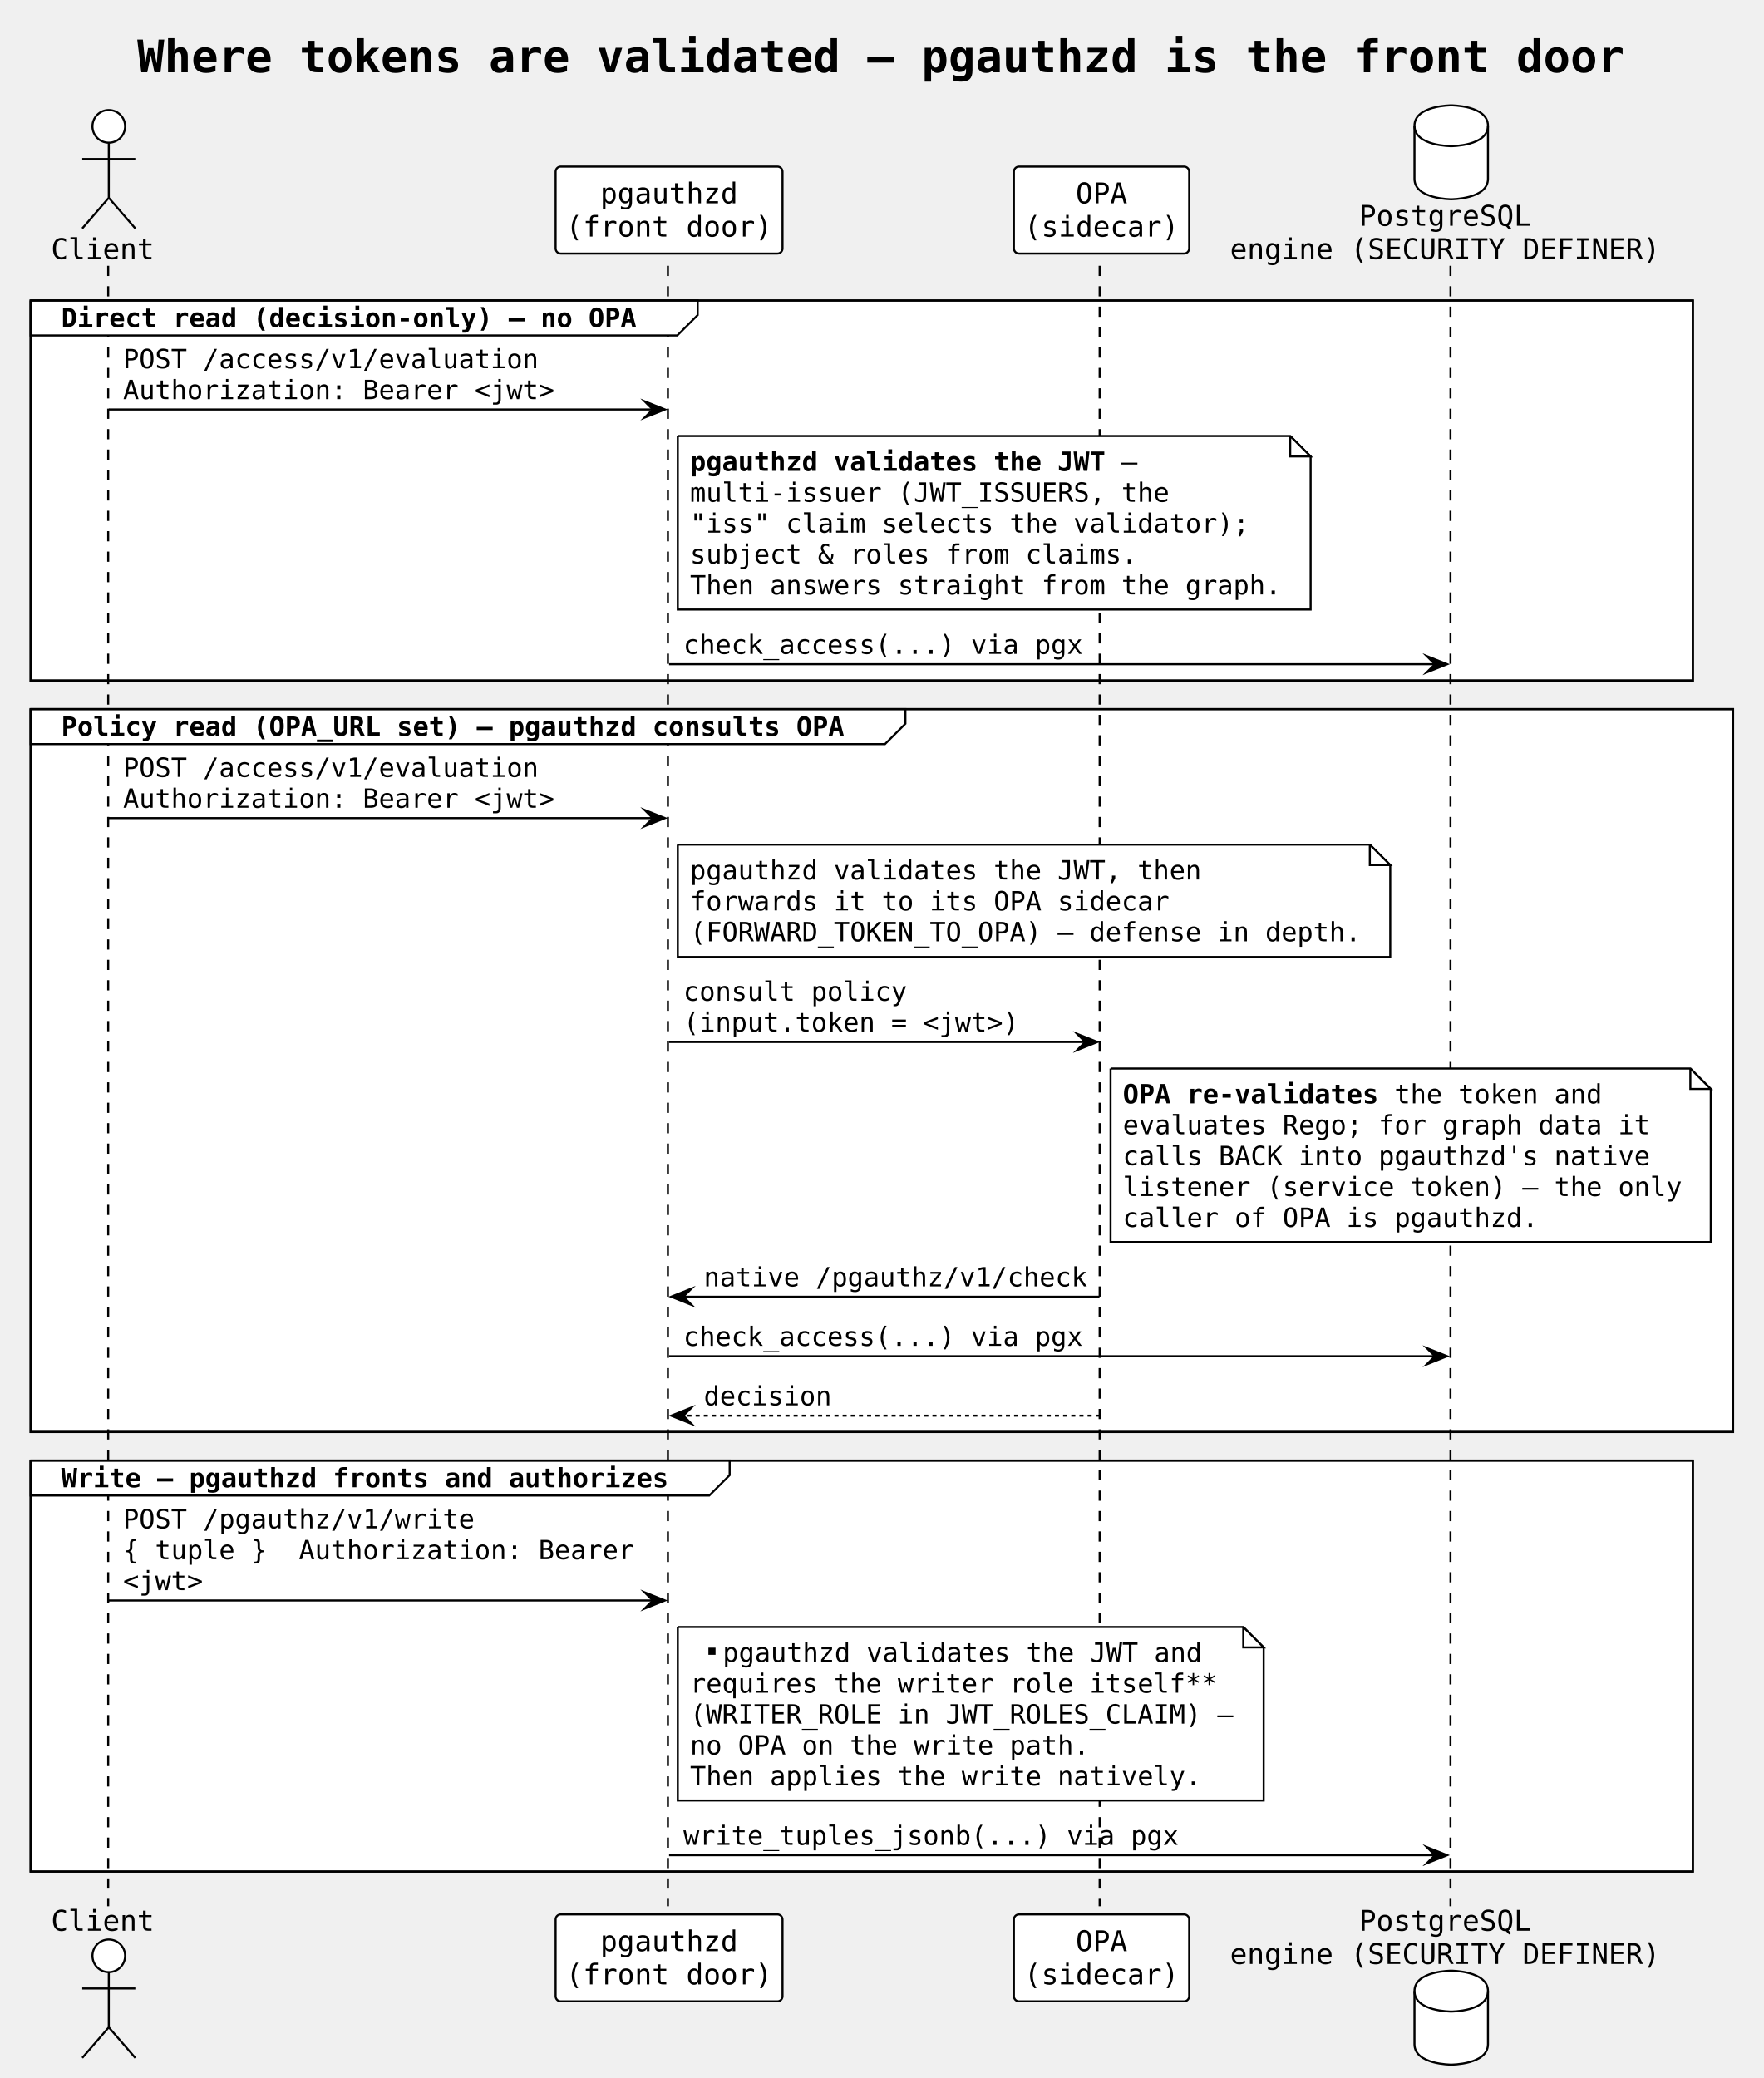
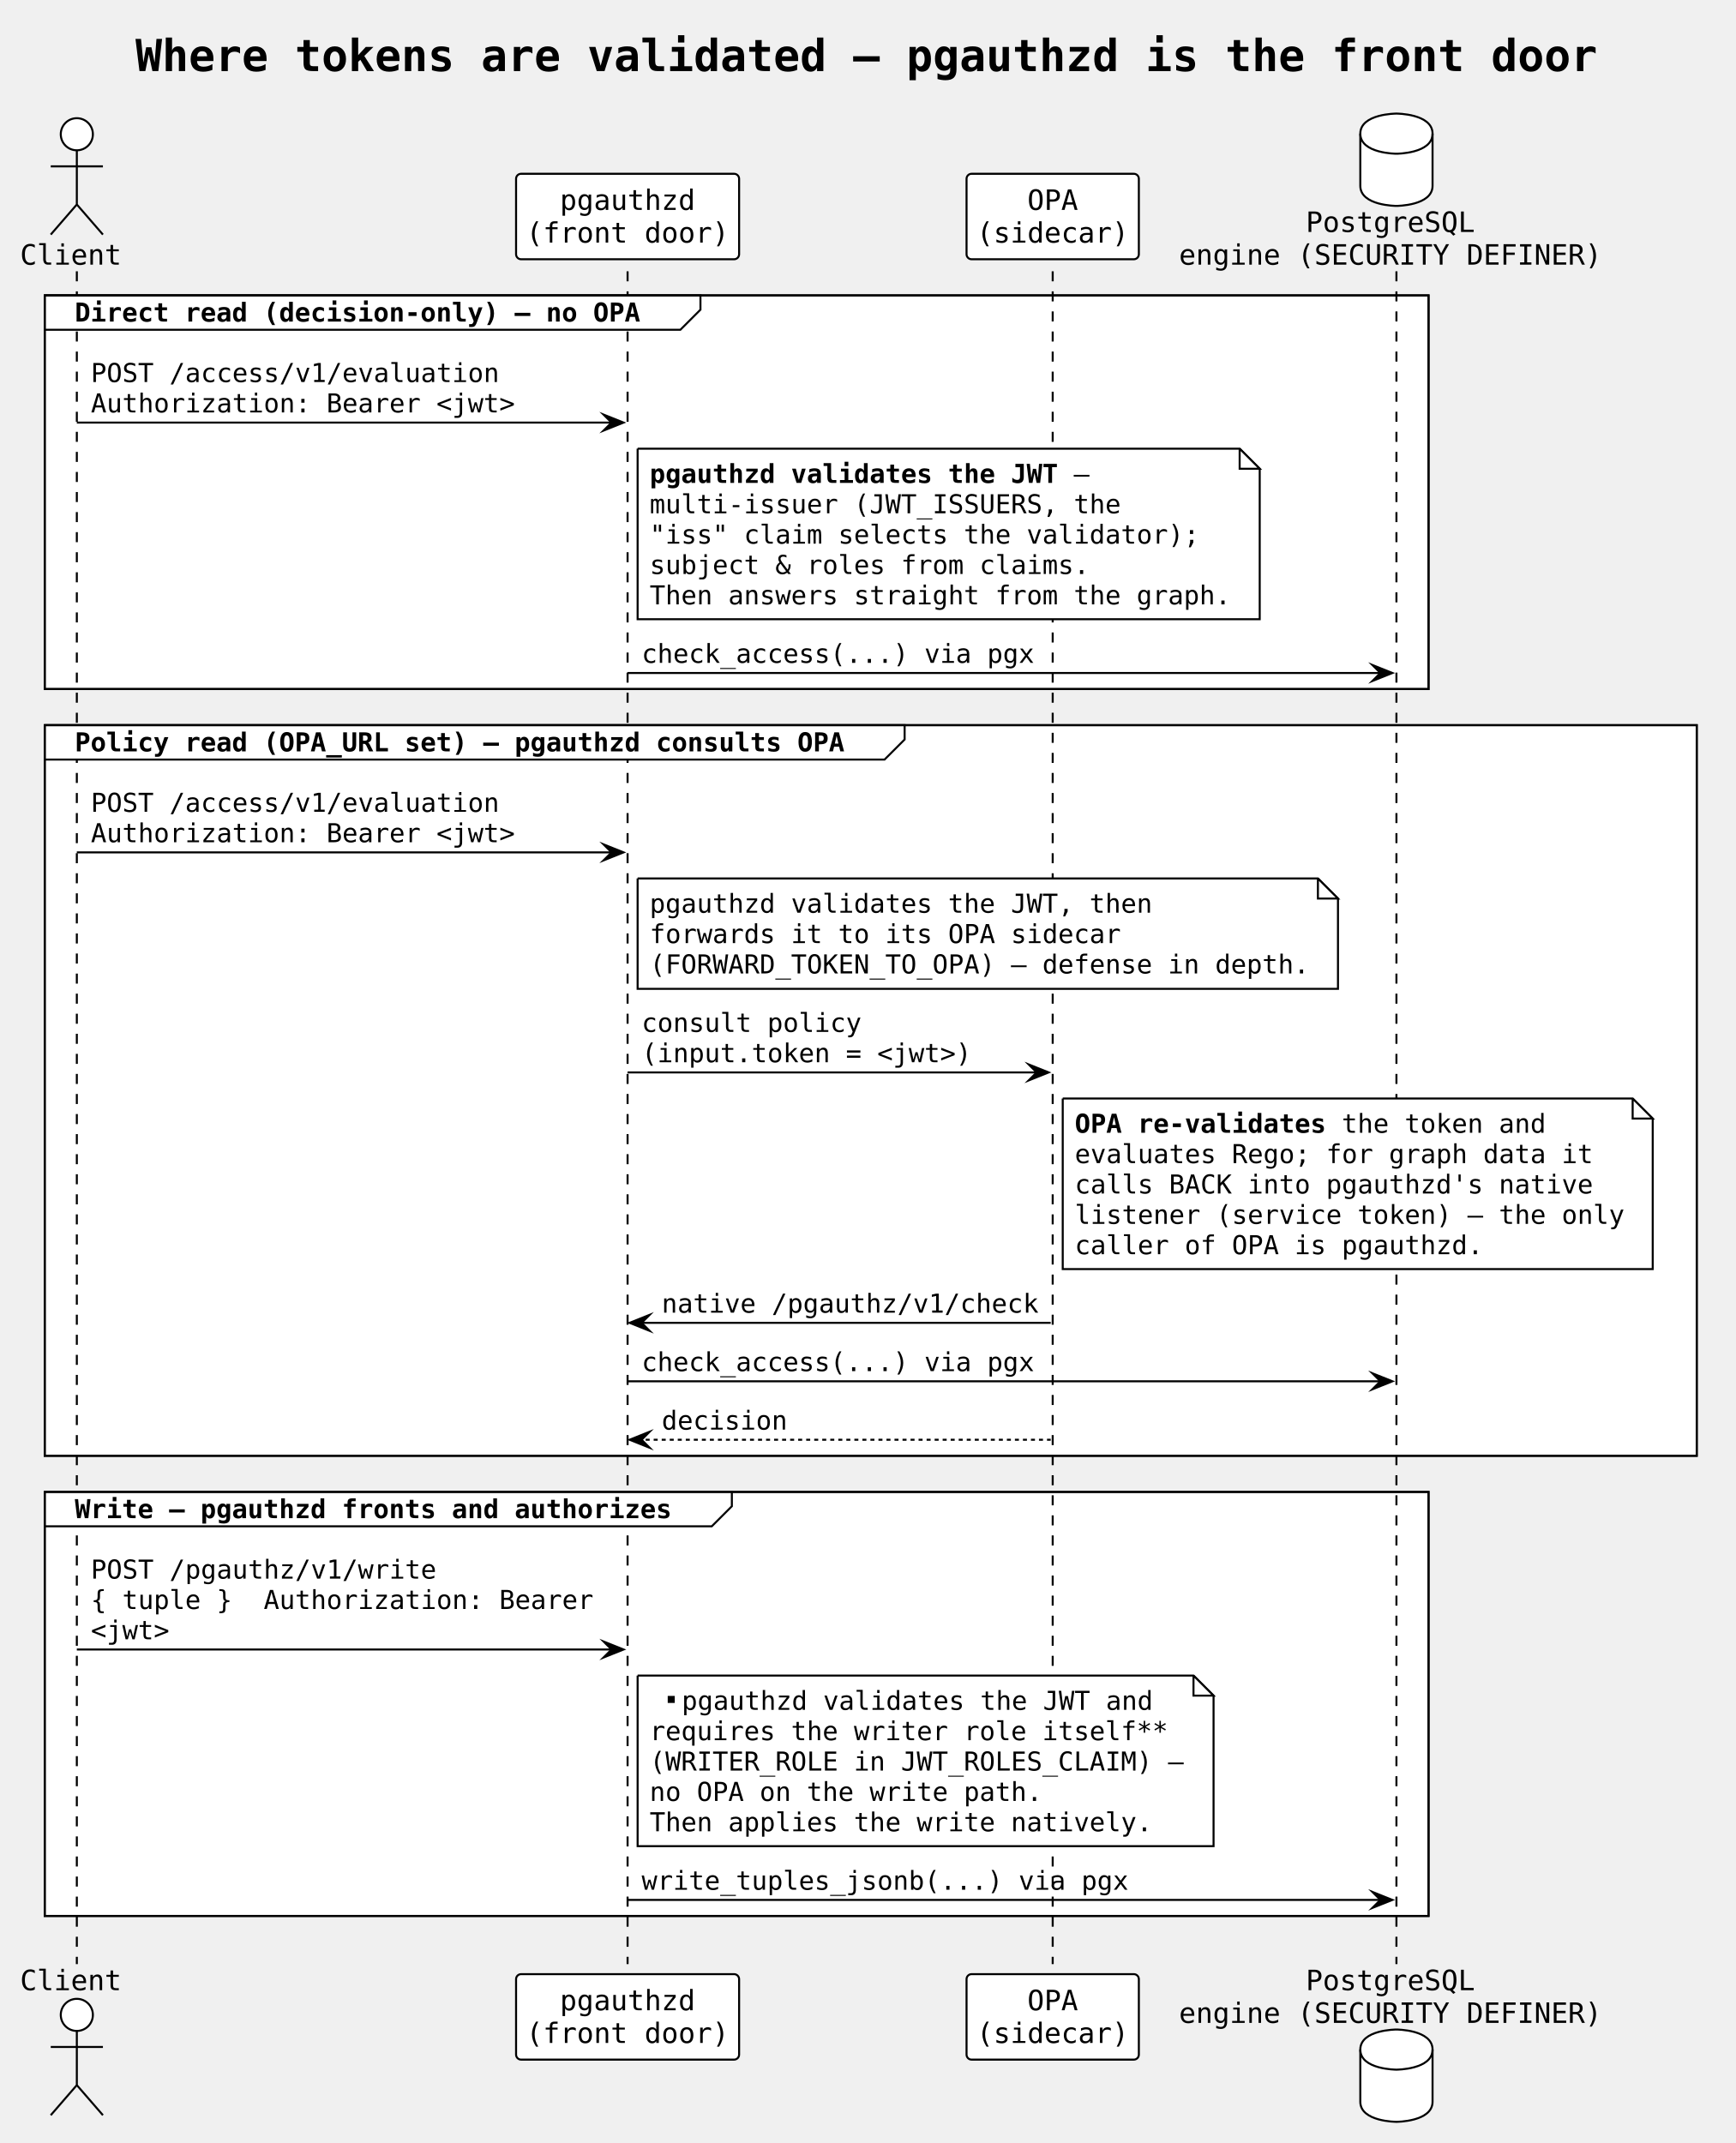
- <svg xmlns="http://www.w3.org/2000/svg" contentStyleType="text/css" data-diagram-type="SEQUENCE" height="1018px" preserveAspectRatio="none" style="width:864px;height:1018px;background:#FFFFFF;" version="1.1" viewBox="0 0 864 1018" width="864px" zoomAndPan="magnify">
+ <svg xmlns="http://www.w3.org/2000/svg" version="1.1" data-diagram-type="SEQUENCE" style="width:865px;height:1068px;background:#FFFFFF;" width="865px" height="1068px" viewBox="0 0 865 1068" zoomAndPan="magnify" preserveAspectRatio="none" contentStyleType="text/css">
  <defs />
-   <g>
+   <g font-family="sans-serif" lengthAdjust="spacing">
    <g class="title" data-source-line="8">
-       <text fill="#000000" font-family="monospace" font-size="22" font-weight="700" lengthAdjust="spacing" textLength="728.481" x="67.226" y="35.421">Where tokens are validated — pgauthzd is the front door</text>
-     </g>
-     <rect fill="#FFFFFF" height="186.195" style="stroke:#000000;stroke-width:1;" width="814.226" x="15" y="147.203" />
-     <rect fill="#FFFFFF" height="354.125" style="stroke:#000000;stroke-width:1;" width="833.933" x="15" y="347.398" />
-     <rect fill="#FFFFFF" height="201.328" style="stroke:#000000;stroke-width:1;" width="814.226" x="15" y="715.523" />
-     <g class="participant-lifeline" data-entity-uid="part1" data-qualified-name="app" data-source-line="10" id="part1-lifeline">
-       <g>
-         <rect fill="#000000" fill-opacity="0" height="803.648" width="8" x="49.286" y="130.203" />
-         <line style="stroke:#000000;stroke-width:1;stroke-dasharray:5,5;" x1="53" x2="53" y1="130.203" y2="933.852" />
-       </g>
-     </g>
-     <g class="participant-lifeline" data-entity-uid="part2" data-qualified-name="pgd" data-source-line="11" id="part2-lifeline">
-       <g>
-         <rect fill="#000000" fill-opacity="0" height="803.648" width="8" x="323.739" y="130.203" />
-         <line style="stroke:#000000;stroke-width:1;stroke-dasharray:5,5;" x1="327.167" x2="327.167" y1="130.203" y2="933.852" />
-       </g>
-     </g>
-     <g class="participant-lifeline" data-entity-uid="part3" data-qualified-name="opa" data-source-line="12" id="part3-lifeline">
-       <g>
-         <rect fill="#000000" fill-opacity="0" height="803.648" width="8" x="535.579" y="130.203" />
-         <line style="stroke:#000000;stroke-width:1;stroke-dasharray:5,5;" x1="538.65" x2="538.65" y1="130.203" y2="933.852" />
-       </g>
-     </g>
-     <g class="participant-lifeline" data-entity-uid="part4" data-qualified-name="pg" data-source-line="13" id="part4-lifeline">
-       <g>
-         <rect fill="#000000" fill-opacity="0" height="803.648" width="8" x="706.867" y="130.203" />
-         <line style="stroke:#000000;stroke-width:1;stroke-dasharray:5,5;" x1="710.508" x2="710.508" y1="130.203" y2="933.852" />
-       </g>
-     </g>
-     <g class="participant participant-head" data-entity-uid="part1" data-qualified-name="app" data-source-line="10" id="part1-head">
-       <text fill="#000000" font-family="monospace" font-size="14" lengthAdjust="spacing" textLength="50.572" x="25" y="126.901">Client</text>
-       <ellipse cx="53.286" cy="61.906" fill="#FFFFFF" rx="8" ry="8" style="stroke:#000000;stroke-width:1;" />
-       <path d="M53.286,69.906 L53.286,96.906 M40.286,77.906 L66.286,77.906 M53.286,96.906 L40.286,111.906 M53.286,96.906 L66.286,111.906" fill="none" style="stroke:#000000;stroke-width:1;" />
-     </g>
-     <g class="participant participant-tail" data-entity-uid="part1" data-qualified-name="app" data-source-line="10" id="part1-tail">
-       <text fill="#000000" font-family="monospace" font-size="14" lengthAdjust="spacing" textLength="50.572" x="25" y="945.847">Client</text>
-       <ellipse cx="53.286" cy="958.148" fill="#FFFFFF" rx="8" ry="8" style="stroke:#000000;stroke-width:1;" />
-       <path d="M53.286,966.148 L53.286,993.148 M40.286,974.148 L66.286,974.148 M53.286,993.148 L40.286,1008.148 M53.286,993.148 L66.286,1008.148" fill="none" style="stroke:#000000;stroke-width:1;" />
-     </g>
-     <g class="participant participant-head" data-entity-uid="part2" data-qualified-name="pgd" data-source-line="11" id="part2-head">
-       <rect fill="#FFFFFF" height="42.594" rx="2.5" ry="2.5" style="stroke:#000000;stroke-width:1;" width="111.144" x="272.167" y="81.609" />
-       <text fill="#000000" font-family="monospace" font-size="14" lengthAdjust="spacing" textLength="67.43" x="294.024" y="99.605">pgauthzd</text>
-       <text fill="#000000" font-family="monospace" font-size="14" lengthAdjust="spacing" textLength="101.144" x="277.167" y="115.901">(front door)</text>
-     </g>
-     <g class="participant participant-tail" data-entity-uid="part2" data-qualified-name="pgd" data-source-line="11" id="part2-tail">
-       <rect fill="#FFFFFF" height="42.594" rx="2.5" ry="2.5" style="stroke:#000000;stroke-width:1;" width="111.144" x="272.167" y="937.852" />
-       <text fill="#000000" font-family="monospace" font-size="14" lengthAdjust="spacing" textLength="67.43" x="294.024" y="955.847">pgauthzd</text>
-       <text fill="#000000" font-family="monospace" font-size="14" lengthAdjust="spacing" textLength="101.144" x="277.167" y="972.144">(front door)</text>
-     </g>
-     <g class="participant participant-head" data-entity-uid="part3" data-qualified-name="opa" data-source-line="12" id="part3-head">
-       <rect fill="#FFFFFF" height="42.594" rx="2.5" ry="2.5" style="stroke:#000000;stroke-width:1;" width="85.858" x="496.65" y="81.609" />
-       <text fill="#000000" font-family="monospace" font-size="14" lengthAdjust="spacing" textLength="25.286" x="526.936" y="99.605">OPA</text>
-       <text fill="#000000" font-family="monospace" font-size="14" lengthAdjust="spacing" textLength="75.858" x="501.65" y="115.901">(sidecar)</text>
-     </g>
-     <g class="participant participant-tail" data-entity-uid="part3" data-qualified-name="opa" data-source-line="12" id="part3-tail">
-       <rect fill="#FFFFFF" height="42.594" rx="2.5" ry="2.5" style="stroke:#000000;stroke-width:1;" width="85.858" x="496.65" y="937.852" />
-       <text fill="#000000" font-family="monospace" font-size="14" lengthAdjust="spacing" textLength="25.286" x="526.936" y="955.847">OPA</text>
-       <text fill="#000000" font-family="monospace" font-size="14" lengthAdjust="spacing" textLength="75.858" x="501.65" y="972.144">(sidecar)</text>
-     </g>
-     <g class="participant participant-head" data-entity-uid="part4" data-qualified-name="pg" data-source-line="13" id="part4-head">
-       <text fill="#000000" font-family="monospace" font-size="14" lengthAdjust="spacing" textLength="84.287" x="665.724" y="110.605">PostgreSQL</text>
-       <text fill="#000000" font-family="monospace" font-size="14" lengthAdjust="spacing" textLength="210.718" x="602.508" y="126.901">engine (SECURITY DEFINER)</text>
-       <path d="M692.867,61.609 C692.867,51.609 710.867,51.609 710.867,51.609 C710.867,51.609 728.867,51.609 728.867,61.609 L728.867,87.609 C728.867,97.609 710.867,97.609 710.867,97.609 C710.867,97.609 692.867,97.609 692.867,87.609 L692.867,61.609" fill="#FFFFFF" style="stroke:#000000;stroke-width:1;" />
-       <path d="M692.867,61.609 C692.867,71.609 710.867,71.609 710.867,71.609 C710.867,71.609 728.867,71.609 728.867,61.609" fill="none" style="stroke:#000000;stroke-width:1;" />
-     </g>
-     <g class="participant participant-tail" data-entity-uid="part4" data-qualified-name="pg" data-source-line="13" id="part4-tail">
-       <text fill="#000000" font-family="monospace" font-size="14" lengthAdjust="spacing" textLength="84.287" x="665.724" y="945.847">PostgreSQL</text>
-       <text fill="#000000" font-family="monospace" font-size="14" lengthAdjust="spacing" textLength="210.718" x="602.508" y="962.144">engine (SECURITY DEFINER)</text>
-       <path d="M692.867,975.445 C692.867,965.445 710.867,965.445 710.867,965.445 C710.867,965.445 728.867,965.445 728.867,975.445 L728.867,1001.445 C728.867,1011.445 710.867,1011.445 710.867,1011.445 C710.867,1011.445 692.867,1011.445 692.867,1001.445 L692.867,975.445" fill="#FFFFFF" style="stroke:#000000;stroke-width:1;" />
-       <path d="M692.867,975.445 C692.867,985.445 710.867,985.445 710.867,985.445 C710.867,985.445 728.867,985.445 728.867,975.445" fill="none" style="stroke:#000000;stroke-width:1;" />
-     </g>
-     <path d="M15,147.203 L341.76,147.203 L341.76,154.336 L331.76,164.336 L15,164.336 L15,147.203" fill="#FFFFFF" style="stroke:#000000;stroke-width:1;" />
-     <rect fill="none" height="186.195" style="stroke:#000000;stroke-width:1;" width="814.226" x="15" y="147.203" />
-     <text fill="#000000" font-family="monospace" font-size="13" font-weight="700" lengthAdjust="spacing" textLength="281.76" x="30" y="160.27">Direct read (decision-only) — no OPA</text>
-     <g class="message" data-entity-1="part1" data-entity-2="part2" data-source-line="16" id="msg1">
-       <polygon fill="#000000" points="315.739,196.602,325.739,200.602,315.739,204.602,319.739,200.602" style="stroke:#000000;stroke-width:1;stroke-linejoin:miter;stroke-miterlimit:10;" />
-       <line style="stroke:#000000;stroke-width:1;" x1="53.286" x2="321.739" y1="200.602" y2="200.602" />
-       <text fill="#000000" font-family="monospace" font-size="13" lengthAdjust="spacing" textLength="31.307" x="60.286" y="180.403">POST</text>
-       <text fill="#000000" font-family="monospace" font-size="13" lengthAdjust="spacing" textLength="7.827" x="91.593" y="180.403"> </text>
-       <text fill="#000000" font-family="monospace" font-size="13" lengthAdjust="spacing" textLength="164.36" x="99.419" y="180.403">/access/v1/evaluation</text>
-       <text fill="#000000" font-family="monospace" font-size="13" lengthAdjust="spacing" textLength="109.573" x="60.286" y="195.536">Authorization:</text>
-       <text fill="#000000" font-family="monospace" font-size="13" lengthAdjust="spacing" textLength="7.827" x="169.859" y="195.536"> </text>
-       <text fill="#000000" font-family="monospace" font-size="13" lengthAdjust="spacing" textLength="46.96" x="177.686" y="195.536">Bearer</text>
-       <text fill="#000000" font-family="monospace" font-size="13" lengthAdjust="spacing" textLength="7.827" x="224.646" y="195.536"> </text>
-       <text fill="#000000" font-family="monospace" font-size="13" lengthAdjust="spacing" textLength="39.133" x="232.473" y="195.536">&lt;jwt&gt;</text>
-     </g>
-     <path d="M332,213.602 L332,298.602 L642,298.602 L642,223.602 L632,213.602 L332,213.602" fill="#FFFFFF" style="stroke:#000000;stroke-width:1;" />
-     <path d="M632,213.602 L632,223.602 L642,223.602 L632,213.602" fill="#FFFFFF" style="stroke:#000000;stroke-width:1;" />
-     <text fill="#000000" font-family="monospace" font-size="13" font-weight="700" lengthAdjust="spacing" textLength="203.493" x="338" y="230.668">pgauthzd validates the JWT</text>
-     <text fill="#000000" font-family="monospace" font-size="13" lengthAdjust="spacing" textLength="7.827" x="549.32" y="230.668">—</text>
-     <text fill="#000000" font-family="monospace" font-size="13" lengthAdjust="spacing" textLength="234.8" x="338" y="245.801">multi-issuer (JWT_ISSUERS, the</text>
-     <text fill="#000000" font-family="monospace" font-size="13" lengthAdjust="spacing" textLength="273.933" x="338" y="260.934">"iss" claim selects the validator);</text>
-     <text fill="#000000" font-family="monospace" font-size="13" lengthAdjust="spacing" textLength="219.147" x="338" y="276.067">subject &amp; roles from claims.</text>
-     <text fill="#000000" font-family="monospace" font-size="13" lengthAdjust="spacing" textLength="289.586" x="338" y="291.2">Then answers straight from the graph.</text>
-     <g class="message" data-entity-1="part2" data-entity-2="part4" data-source-line="24" id="msg2">
-       <polygon fill="#000000" points="698.867,321.398,708.867,325.398,698.867,329.398,702.867,325.398" style="stroke:#000000;stroke-width:1;stroke-linejoin:miter;stroke-miterlimit:10;" />
-       <line style="stroke:#000000;stroke-width:1;" x1="327.739" x2="704.867" y1="325.398" y2="325.398" />
-       <text fill="#000000" font-family="monospace" font-size="13" lengthAdjust="spacing" textLength="133.053" x="334.739" y="320.332">check_access(...)</text>
-       <text fill="#000000" font-family="monospace" font-size="13" lengthAdjust="spacing" textLength="7.827" x="467.793" y="320.332"> </text>
-       <text fill="#000000" font-family="monospace" font-size="13" lengthAdjust="spacing" textLength="23.48" x="475.619" y="320.332">via</text>
-       <text fill="#000000" font-family="monospace" font-size="13" lengthAdjust="spacing" textLength="7.827" x="499.099" y="320.332"> </text>
-       <text fill="#000000" font-family="monospace" font-size="13" lengthAdjust="spacing" textLength="23.48" x="506.926" y="320.332">pgx</text>
-     </g>
-     <path d="M15,347.398 L443.506,347.398 L443.506,354.531 L433.506,364.531 L15,364.531 L15,347.398" fill="#FFFFFF" style="stroke:#000000;stroke-width:1;" />
-     <rect fill="none" height="354.125" style="stroke:#000000;stroke-width:1;" width="833.933" x="15" y="347.398" />
-     <text fill="#000000" font-family="monospace" font-size="13" font-weight="700" lengthAdjust="spacing" textLength="383.506" x="30" y="360.465">Policy read (OPA_URL set) — pgauthzd consults OPA</text>
-     <g class="message" data-entity-1="part1" data-entity-2="part2" data-source-line="28" id="msg3">
-       <polygon fill="#000000" points="315.739,396.797,325.739,400.797,315.739,404.797,319.739,400.797" style="stroke:#000000;stroke-width:1;stroke-linejoin:miter;stroke-miterlimit:10;" />
-       <line style="stroke:#000000;stroke-width:1;" x1="53.286" x2="321.739" y1="400.797" y2="400.797" />
-       <text fill="#000000" font-family="monospace" font-size="13" lengthAdjust="spacing" textLength="31.307" x="60.286" y="380.598">POST</text>
-       <text fill="#000000" font-family="monospace" font-size="13" lengthAdjust="spacing" textLength="7.827" x="91.593" y="380.598"> </text>
-       <text fill="#000000" font-family="monospace" font-size="13" lengthAdjust="spacing" textLength="164.36" x="99.419" y="380.598">/access/v1/evaluation</text>
-       <text fill="#000000" font-family="monospace" font-size="13" lengthAdjust="spacing" textLength="109.573" x="60.286" y="395.731">Authorization:</text>
-       <text fill="#000000" font-family="monospace" font-size="13" lengthAdjust="spacing" textLength="7.827" x="169.859" y="395.731"> </text>
-       <text fill="#000000" font-family="monospace" font-size="13" lengthAdjust="spacing" textLength="46.96" x="177.686" y="395.731">Bearer</text>
-       <text fill="#000000" font-family="monospace" font-size="13" lengthAdjust="spacing" textLength="7.827" x="224.646" y="395.731"> </text>
-       <text fill="#000000" font-family="monospace" font-size="13" lengthAdjust="spacing" textLength="39.133" x="232.473" y="395.731">&lt;jwt&gt;</text>
-     </g>
-     <path d="M332,413.797 L332,468.797 L681,468.797 L681,423.797 L671,413.797 L332,413.797" fill="#FFFFFF" style="stroke:#000000;stroke-width:1;" />
-     <path d="M671,413.797 L671,423.797 L681,423.797 L671,413.797" fill="#FFFFFF" style="stroke:#000000;stroke-width:1;" />
-     <text fill="#000000" font-family="monospace" font-size="13" lengthAdjust="spacing" textLength="250.453" x="338" y="430.864">pgauthzd validates the JWT, then</text>
-     <text fill="#000000" font-family="monospace" font-size="13" lengthAdjust="spacing" textLength="234.8" x="338" y="445.997">forwards it to its OPA sidecar</text>
-     <text fill="#000000" font-family="monospace" font-size="13" lengthAdjust="spacing" textLength="328.72" x="338" y="461.129">(FORWARD_TOKEN_TO_OPA) — defense in depth.</text>
-     <g class="message" data-entity-1="part2" data-entity-2="part3" data-source-line="34" id="msg4">
-       <polygon fill="#000000" points="527.579,506.461,537.579,510.461,527.579,514.461,531.579,510.461" style="stroke:#000000;stroke-width:1;stroke-linejoin:miter;stroke-miterlimit:10;" />
-       <line style="stroke:#000000;stroke-width:1;" x1="327.739" x2="533.579" y1="510.461" y2="510.461" />
-       <text fill="#000000" font-family="monospace" font-size="13" lengthAdjust="spacing" textLength="54.787" x="334.739" y="490.262">consult</text>
-       <text fill="#000000" font-family="monospace" font-size="13" lengthAdjust="spacing" textLength="7.827" x="389.526" y="490.262"> </text>
-       <text fill="#000000" font-family="monospace" font-size="13" lengthAdjust="spacing" textLength="46.96" x="397.353" y="490.262">policy</text>
-       <text fill="#000000" font-family="monospace" font-size="13" lengthAdjust="spacing" textLength="93.92" x="334.739" y="505.395">(input.token</text>
-       <text fill="#000000" font-family="monospace" font-size="13" lengthAdjust="spacing" textLength="7.827" x="428.659" y="505.395"> </text>
-       <text fill="#000000" font-family="monospace" font-size="13" lengthAdjust="spacing" textLength="7.827" x="436.486" y="505.395">=</text>
-       <text fill="#000000" font-family="monospace" font-size="13" lengthAdjust="spacing" textLength="7.827" x="444.312" y="505.395"> </text>
-       <text fill="#000000" font-family="monospace" font-size="13" lengthAdjust="spacing" textLength="46.96" x="452.139" y="505.395">&lt;jwt&gt;)</text>
-     </g>
-     <path d="M544,523.461 L544,608.461 L838,608.461 L838,533.461 L828,523.461 L544,523.461" fill="#FFFFFF" style="stroke:#000000;stroke-width:1;" />
-     <path d="M828,523.461 L828,533.461 L838,533.461 L828,523.461" fill="#FFFFFF" style="stroke:#000000;stroke-width:1;" />
-     <text fill="#000000" font-family="monospace" font-size="13" font-weight="700" lengthAdjust="spacing" textLength="125.227" x="550" y="540.528">OPA re-validates</text>
-     <text fill="#000000" font-family="monospace" font-size="13" lengthAdjust="spacing" textLength="101.747" x="683.053" y="540.528">the token and</text>
-     <text fill="#000000" font-family="monospace" font-size="13" lengthAdjust="spacing" textLength="258.28" x="550" y="555.661">evaluates Rego; for graph data it</text>
-     <text fill="#000000" font-family="monospace" font-size="13" lengthAdjust="spacing" textLength="258.28" x="550" y="570.793">calls BACK into pgauthzd's native</text>
-     <text fill="#000000" font-family="monospace" font-size="13" lengthAdjust="spacing" textLength="273.933" x="550" y="585.926">listener (service token) — the only</text>
-     <text fill="#000000" font-family="monospace" font-size="13" lengthAdjust="spacing" textLength="203.493" x="550" y="601.059">caller of OPA is pgauthzd.</text>
-     <g class="message" data-entity-1="part3" data-entity-2="part2" data-source-line="42" id="msg5">
-       <polygon fill="#000000" points="338.739,631.258,328.739,635.258,338.739,639.258,334.739,635.258" style="stroke:#000000;stroke-width:1;stroke-linejoin:miter;stroke-miterlimit:10;" />
-       <line style="stroke:#000000;stroke-width:1;" x1="332.739" x2="538.579" y1="635.258" y2="635.258" />
-       <text fill="#000000" font-family="monospace" font-size="13" lengthAdjust="spacing" textLength="46.96" x="344.739" y="630.192">native</text>
-       <text fill="#000000" font-family="monospace" font-size="13" lengthAdjust="spacing" textLength="7.827" x="391.699" y="630.192"> </text>
-       <text fill="#000000" font-family="monospace" font-size="13" lengthAdjust="spacing" textLength="133.053" x="399.526" y="630.192">/pgauthz/v1/check</text>
-     </g>
-     <g class="message" data-entity-1="part2" data-entity-2="part4" data-source-line="43" id="msg6">
-       <polygon fill="#000000" points="698.867,660.391,708.867,664.391,698.867,668.391,702.867,664.391" style="stroke:#000000;stroke-width:1;stroke-linejoin:miter;stroke-miterlimit:10;" />
-       <line style="stroke:#000000;stroke-width:1;" x1="327.739" x2="704.867" y1="664.391" y2="664.391" />
-       <text fill="#000000" font-family="monospace" font-size="13" lengthAdjust="spacing" textLength="133.053" x="334.739" y="659.325">check_access(...)</text>
-       <text fill="#000000" font-family="monospace" font-size="13" lengthAdjust="spacing" textLength="7.827" x="467.793" y="659.325"> </text>
-       <text fill="#000000" font-family="monospace" font-size="13" lengthAdjust="spacing" textLength="23.48" x="475.619" y="659.325">via</text>
-       <text fill="#000000" font-family="monospace" font-size="13" lengthAdjust="spacing" textLength="7.827" x="499.099" y="659.325"> </text>
-       <text fill="#000000" font-family="monospace" font-size="13" lengthAdjust="spacing" textLength="23.48" x="506.926" y="659.325">pgx</text>
-     </g>
-     <g class="message" data-entity-1="part3" data-entity-2="part2" data-source-line="44" id="msg7">
-       <polygon fill="#000000" points="338.739,689.523,328.739,693.523,338.739,697.523,334.739,693.523" style="stroke:#000000;stroke-width:1;stroke-linejoin:miter;stroke-miterlimit:10;" />
-       <line style="stroke:#000000;stroke-width:1;stroke-dasharray:2,2;" x1="332.739" x2="538.579" y1="693.523" y2="693.523" />
-       <text fill="#000000" font-family="monospace" font-size="13" lengthAdjust="spacing" textLength="62.613" x="344.739" y="688.457">decision</text>
-     </g>
-     <path d="M15,715.523 L357.413,715.523 L357.413,722.656 L347.413,732.656 L15,732.656 L15,715.523" fill="#FFFFFF" style="stroke:#000000;stroke-width:1;" />
-     <rect fill="none" height="201.328" style="stroke:#000000;stroke-width:1;" width="814.226" x="15" y="715.523" />
-     <text fill="#000000" font-family="monospace" font-size="13" font-weight="700" lengthAdjust="spacing" textLength="297.413" x="30" y="728.59">Write — pgauthzd fronts and authorizes</text>
-     <g class="message" data-entity-1="part1" data-entity-2="part2" data-source-line="48" id="msg8">
-       <polygon fill="#000000" points="315.739,780.055,325.739,784.055,315.739,788.055,319.739,784.055" style="stroke:#000000;stroke-width:1;stroke-linejoin:miter;stroke-miterlimit:10;" />
-       <line style="stroke:#000000;stroke-width:1;" x1="53.286" x2="321.739" y1="784.055" y2="784.055" />
-       <text fill="#000000" font-family="monospace" font-size="13" lengthAdjust="spacing" textLength="31.307" x="60.286" y="748.723">POST</text>
-       <text fill="#000000" font-family="monospace" font-size="13" lengthAdjust="spacing" textLength="7.827" x="91.593" y="748.723"> </text>
-       <text fill="#000000" font-family="monospace" font-size="13" lengthAdjust="spacing" textLength="133.053" x="99.419" y="748.723">/pgauthz/v1/write</text>
-       <text fill="#000000" font-family="monospace" font-size="13" lengthAdjust="spacing" textLength="7.827" x="60.286" y="763.856">{</text>
-       <text fill="#000000" font-family="monospace" font-size="13" lengthAdjust="spacing" textLength="7.827" x="68.113" y="763.856"> </text>
-       <text fill="#000000" font-family="monospace" font-size="13" lengthAdjust="spacing" textLength="39.133" x="75.939" y="763.856">tuple</text>
-       <text fill="#000000" font-family="monospace" font-size="13" lengthAdjust="spacing" textLength="7.827" x="115.073" y="763.856"> </text>
-       <text fill="#000000" font-family="monospace" font-size="13" lengthAdjust="spacing" textLength="7.827" x="122.899" y="763.856">}</text>
-       <text fill="#000000" font-family="monospace" font-size="13" lengthAdjust="spacing" textLength="15.653" x="130.726" y="763.856">  </text>
-       <text fill="#000000" font-family="monospace" font-size="13" lengthAdjust="spacing" textLength="109.573" x="146.379" y="763.856">Authorization:</text>
-       <text fill="#000000" font-family="monospace" font-size="13" lengthAdjust="spacing" textLength="7.827" x="255.953" y="763.856"> </text>
-       <text fill="#000000" font-family="monospace" font-size="13" lengthAdjust="spacing" textLength="46.96" x="263.779" y="763.856">Bearer</text>
-       <text fill="#000000" font-family="monospace" font-size="13" lengthAdjust="spacing" textLength="39.133" x="60.286" y="778.989">&lt;jwt&gt;</text>
-     </g>
-     <path d="M332,797.055 L332,882.055 L619,882.055 L619,807.055 L609,797.055 L332,797.055" fill="#FFFFFF" style="stroke:#000000;stroke-width:1;" />
-     <path d="M609,797.055 L609,807.055 L619,807.055 L609,797.055" fill="#FFFFFF" style="stroke:#000000;stroke-width:1;" />
-     <rect fill="#000000" height="3.5" width="3.5" x="347" y="807.188" />
-     <text fill="#000000" font-family="monospace" font-size="13" lengthAdjust="spacing" textLength="234.8" x="354" y="814.122">pgauthzd validates the JWT and</text>
-     <text fill="#000000" font-family="monospace" font-size="13" lengthAdjust="spacing" textLength="258.28" x="338" y="829.254">requires the writer role itself**</text>
-     <text fill="#000000" font-family="monospace" font-size="13" lengthAdjust="spacing" textLength="266.106" x="338" y="844.387">(WRITER_ROLE in JWT_ROLES_CLAIM) —</text>
-     <text fill="#000000" font-family="monospace" font-size="13" lengthAdjust="spacing" textLength="195.667" x="338" y="859.52">no OPA on the write path.</text>
-     <text fill="#000000" font-family="monospace" font-size="13" lengthAdjust="spacing" textLength="250.453" x="338" y="874.653">Then applies the write natively.</text>
-     <g class="message" data-entity-1="part2" data-entity-2="part4" data-source-line="56" id="msg9">
-       <polygon fill="#000000" points="698.867,904.852,708.867,908.852,698.867,912.852,702.867,908.852" style="stroke:#000000;stroke-width:1;stroke-linejoin:miter;stroke-miterlimit:10;" />
-       <line style="stroke:#000000;stroke-width:1;" x1="327.739" x2="704.867" y1="908.852" y2="908.852" />
-       <text fill="#000000" font-family="monospace" font-size="13" lengthAdjust="spacing" textLength="180.013" x="334.739" y="903.786">write_tuples_jsonb(...)</text>
-       <text fill="#000000" font-family="monospace" font-size="13" lengthAdjust="spacing" textLength="7.827" x="514.752" y="903.786"> </text>
-       <text fill="#000000" font-family="monospace" font-size="13" lengthAdjust="spacing" textLength="23.48" x="522.579" y="903.786">via</text>
-       <text fill="#000000" font-family="monospace" font-size="13" lengthAdjust="spacing" textLength="7.827" x="546.059" y="903.786"> </text>
-       <text fill="#000000" font-family="monospace" font-size="13" lengthAdjust="spacing" textLength="23.48" x="553.886" y="903.786">pgx</text>
+       <text x="67.515" y="35.421" fill="#000" font-size="22" textLength="728.481" font-weight="700" font-family="monospace">Where tokens are validated — pgauthzd is the front door</text>
+     </g>
+     <rect x="22.286" y="147.203" width="689.581" height="196.195" fill="#FFF" style="stroke:#FFF;stroke-width:1;" />
+     <rect x="22.286" y="147.203" width="689.581" height="196.195" fill="none" style="stroke:#000;stroke-width:1;" />
+     <rect x="22.286" y="361.398" width="823.226" height="364.125" fill="#FFF" style="stroke:#FFF;stroke-width:1;" />
+     <rect x="22.286" y="361.398" width="823.226" height="364.125" fill="none" style="stroke:#000;stroke-width:1;" />
+     <rect x="22.286" y="743.523" width="689.581" height="211.328" fill="#FFF" style="stroke:#FFF;stroke-width:1;" />
+     <rect x="22.286" y="743.523" width="689.581" height="211.328" fill="none" style="stroke:#000;stroke-width:1;" />
+     <g class="participant-lifeline" data-qualified-name="app" data-entity-uid="part1" id="part1-lifeline" data-source-line="10">
+       <g>
+         <rect x="34.786" y="135.203" width="8" height="843.648" fill="#000" fill-opacity="0" />
+         <line x1="38.286" y1="135.203" x2="38.286" y2="978.852" style="stroke:#000;stroke-width:1;stroke-dasharray:5,5;" />
+       </g>
+     </g>
+     <g class="participant-lifeline" data-qualified-name="pgd" data-entity-uid="part2" id="part2-lifeline" data-source-line="11">
+       <g>
+         <rect x="309.239" y="135.203" width="8" height="843.648" fill="#000" fill-opacity="0" />
+         <line x1="312.739" y1="135.203" x2="312.739" y2="978.852" style="stroke:#000;stroke-width:1;stroke-dasharray:5,5;" />
+       </g>
+     </g>
+     <g class="participant-lifeline" data-qualified-name="opa" data-entity-uid="part3" id="part3-lifeline" data-source-line="12">
+       <g>
+         <rect x="521.079" y="135.203" width="8" height="843.648" fill="#000" fill-opacity="0" />
+         <line x1="524.579" y1="135.203" x2="524.579" y2="978.852" style="stroke:#000;stroke-width:1;stroke-dasharray:5,5;" />
+       </g>
+     </g>
+     <g class="participant-lifeline" data-qualified-name="pg" data-entity-uid="part4" id="part4-lifeline" data-source-line="13">
+       <g>
+         <rect x="692.367" y="135.203" width="8" height="843.648" fill="#000" fill-opacity="0" />
+         <line x1="695.867" y1="135.203" x2="695.867" y2="978.852" style="stroke:#000;stroke-width:1;stroke-dasharray:5,5;" />
+       </g>
+     </g>
+     <g class="participant participant-head" data-qualified-name="app" data-entity-uid="part1" id="part1-head" data-source-line="10">
+       <text x="10" y="131.901" fill="#000" font-size="14" textLength="50.572" font-family="monospace">Client</text>
+       <ellipse cx="38.286" cy="66.906" rx="8" ry="8" fill="#FFF" style="stroke:#000;stroke-width:1;" />
+       <path d="M38.286,74.906 L38.286,101.906 M25.286,82.906 L51.286,82.906 M38.286,101.906 L25.286,116.906 M38.286,101.906 L51.286,116.906" style="stroke:#000;stroke-width:1;" fill="none" />
+     </g>
+     <g class="participant participant-head" data-qualified-name="pgd" data-entity-uid="part2" id="part2-head" data-source-line="11">
+       <rect x="257.167" y="86.609" width="111.145" height="42.594" fill="#FFF" style="stroke:#000;stroke-width:1;" rx="2.5" ry="2.5" />
+       <text x="279.024" y="104.604" fill="#000" font-size="14" textLength="67.43" font-family="monospace">pgauthzd</text>
+       <text x="262.167" y="120.901" fill="#000" font-size="14" textLength="101.145" font-family="monospace">(front door)</text>
+     </g>
+     <g class="participant participant-head" data-qualified-name="opa" data-entity-uid="part3" id="part3-head" data-source-line="12">
+       <rect x="481.65" y="86.609" width="85.858" height="42.594" fill="#FFF" style="stroke:#000;stroke-width:1;" rx="2.5" ry="2.5" />
+       <text x="511.936" y="104.604" fill="#000" font-size="14" textLength="25.286" font-family="monospace">OPA</text>
+       <text x="486.65" y="120.901" fill="#000" font-size="14" textLength="75.858" font-family="monospace">(sidecar)</text>
+     </g>
+     <g class="participant participant-head" data-qualified-name="pg" data-entity-uid="part4" id="part4-head" data-source-line="13">
+       <text x="650.724" y="115.604" fill="#000" font-size="14" textLength="84.287" font-family="monospace">PostgreSQL</text>
+       <text x="587.508" y="131.901" fill="#000" font-size="14" textLength="210.718" font-family="monospace">engine (SECURITY DEFINER)</text>
+       <path d="M677.867,66.609 C677.867,56.609 695.867,56.609 695.867,56.609 C695.867,56.609 713.867,56.609 713.867,66.609 L713.867,92.609 C713.867,102.609 695.867,102.609 695.867,102.609 C695.867,102.609 677.867,102.609 677.867,92.609 L677.867,66.609" style="stroke:#000;stroke-width:1;" fill="#FFF" />
+       <path d="M677.867,66.609 C677.867,76.609 695.867,76.609 695.867,76.609 C695.867,76.609 713.867,76.609 713.867,66.609" style="stroke:#000;stroke-width:1;" fill="none" />
+     </g>
+     <g class="participant participant-tail" data-qualified-name="app" data-entity-uid="part1" id="part1-tail" data-source-line="10">
+       <text x="10" y="991.847" fill="#000" font-size="14" textLength="50.572" font-family="monospace">Client</text>
+       <ellipse cx="38.286" cy="1004.148" rx="8" ry="8" fill="#FFF" style="stroke:#000;stroke-width:1;" />
+       <path d="M38.286,1012.148 L38.286,1039.148 M25.286,1020.148 L51.286,1020.148 M38.286,1039.148 L25.286,1054.148 M38.286,1039.148 L51.286,1054.148" style="stroke:#000;stroke-width:1;" fill="none" />
+     </g>
+     <g class="participant participant-tail" data-qualified-name="pgd" data-entity-uid="part2" id="part2-tail" data-source-line="11">
+       <rect x="257.167" y="983.852" width="111.145" height="42.594" fill="#FFF" style="stroke:#000;stroke-width:1;" rx="2.5" ry="2.5" />
+       <text x="279.024" y="1001.847" fill="#000" font-size="14" textLength="67.43" font-family="monospace">pgauthzd</text>
+       <text x="262.167" y="1018.144" fill="#000" font-size="14" textLength="101.145" font-family="monospace">(front door)</text>
+     </g>
+     <g class="participant participant-tail" data-qualified-name="opa" data-entity-uid="part3" id="part3-tail" data-source-line="12">
+       <rect x="481.65" y="983.852" width="85.858" height="42.594" fill="#FFF" style="stroke:#000;stroke-width:1;" rx="2.5" ry="2.5" />
+       <text x="511.936" y="1001.847" fill="#000" font-size="14" textLength="25.286" font-family="monospace">OPA</text>
+       <text x="486.65" y="1018.144" fill="#000" font-size="14" textLength="75.858" font-family="monospace">(sidecar)</text>
+     </g>
+     <g class="participant participant-tail" data-qualified-name="pg" data-entity-uid="part4" id="part4-tail" data-source-line="13">
+       <text x="650.724" y="991.847" fill="#000" font-size="14" textLength="84.287" font-family="monospace">PostgreSQL</text>
+       <text x="587.508" y="1008.144" fill="#000" font-size="14" textLength="210.718" font-family="monospace">engine (SECURITY DEFINER)</text>
+       <path d="M677.867,1021.445 C677.867,1011.445 695.867,1011.445 695.867,1011.445 C695.867,1011.445 713.867,1011.445 713.867,1021.445 L713.867,1047.445 C713.867,1057.445 695.867,1057.445 695.867,1057.445 C695.867,1057.445 677.867,1057.445 677.867,1047.445 L677.867,1021.445" style="stroke:#000;stroke-width:1;" fill="#FFF" />
+       <path d="M677.867,1021.445 C677.867,1031.445 695.867,1031.445 695.867,1031.445 C695.867,1031.445 713.867,1031.445 713.867,1021.445" style="stroke:#000;stroke-width:1;" fill="none" />
+     </g>
+     <path d="M22.286,147.203 L349.046,147.203 L349.046,154.336 L339.046,164.336 L22.286,164.336 L22.286,147.203" style="stroke:#000;stroke-width:1;" fill="#FFF" />
+     <rect x="22.286" y="147.203" width="689.581" height="196.195" fill="none" style="stroke:#000;stroke-width:1;" />
+     <text x="37.286" y="160.27" fill="#000" font-size="13" textLength="281.76" font-weight="700" font-family="monospace">Direct read (decision-only) — no OPA</text>
+     <g class="message" data-entity-1="part1" data-entity-2="part2" id="msg1" data-source-line="16">
+       <polygon points="300.739,206.602,310.739,210.602,300.739,214.602,304.739,210.602" fill="#000" style="stroke:#000;stroke-width:1;stroke-linejoin:miter;stroke-miterlimit:10;" />
+       <line x1="38.286" y1="210.602" x2="306.739" y2="210.602" style="stroke:#000;stroke-width:1;" />
+       <text x="45.286" y="190.403" fill="#000" font-size="13" textLength="31.307" font-family="monospace">POST</text>
+       <text x="76.593" y="190.403" fill="#000" font-size="13" font-family="monospace"> </text>
+       <text x="84.419" y="190.403" fill="#000" font-size="13" textLength="164.36" font-family="monospace">/access/v1/evaluation</text>
+       <text x="45.286" y="205.536" fill="#000" font-size="13" textLength="109.573" font-family="monospace">Authorization:</text>
+       <text x="154.859" y="205.536" fill="#000" font-size="13" font-family="monospace"> </text>
+       <text x="162.686" y="205.536" fill="#000" font-size="13" textLength="46.96" font-family="monospace">Bearer</text>
+       <text x="209.646" y="205.536" fill="#000" font-size="13" font-family="monospace"> </text>
+       <text x="217.473" y="205.536" fill="#000" font-size="13" textLength="39.133" font-family="monospace">&lt;jwt&gt;</text>
+     </g>
+     <path d="M317.739,223.602 L317.739,308.602 L627.739,308.602 L627.739,233.602 L617.739,223.602 L317.739,223.602" style="stroke:#000;stroke-width:1;" fill="#FFF" />
+     <path d="M617.739,223.602 L617.739,233.602 L627.739,233.602 L617.739,223.602" style="stroke:#000;stroke-width:1;" fill="#FFF" />
+     <text x="323.739" y="240.668" fill="#000" font-size="13" textLength="203.493" font-weight="700" font-family="monospace">pgauthzd validates the JWT</text>
+     <text x="535.059" y="240.668" fill="#000" font-size="13" font-family="monospace">—</text>
+     <text x="323.739" y="255.801" fill="#000" font-size="13" textLength="234.8" font-family="monospace">multi-issuer (JWT_ISSUERS, the</text>
+     <text x="323.739" y="270.934" fill="#000" font-size="13" textLength="273.933" font-family="monospace">"iss" claim selects the validator);</text>
+     <text x="323.739" y="286.067" fill="#000" font-size="13" textLength="219.146" font-family="monospace">subject &amp; roles from claims.</text>
+     <text x="323.739" y="301.2" fill="#000" font-size="13" textLength="289.586" font-family="monospace">Then answers straight from the graph.</text>
+     <g class="message" data-entity-1="part2" data-entity-2="part4" id="msg2" data-source-line="24">
+       <polygon points="683.867,331.398,693.867,335.398,683.867,339.398,687.867,335.398" fill="#000" style="stroke:#000;stroke-width:1;stroke-linejoin:miter;stroke-miterlimit:10;" />
+       <line x1="312.739" y1="335.398" x2="689.867" y2="335.398" style="stroke:#000;stroke-width:1;" />
+       <text x="319.739" y="330.333" fill="#000" font-size="13" textLength="133.053" font-family="monospace">check_access(...)</text>
+       <text x="452.792" y="330.333" fill="#000" font-size="13" font-family="monospace"> </text>
+       <text x="460.619" y="330.333" fill="#000" font-size="13" textLength="23.48" font-family="monospace">via</text>
+       <text x="484.099" y="330.333" fill="#000" font-size="13" font-family="monospace"> </text>
+       <text x="491.926" y="330.333" fill="#000" font-size="13" textLength="23.48" font-family="monospace">pgx</text>
+     </g>
+     <path d="M22.286,361.398 L450.792,361.398 L450.792,368.531 L440.792,378.531 L22.286,378.531 L22.286,361.398" style="stroke:#000;stroke-width:1;" fill="#FFF" />
+     <rect x="22.286" y="361.398" width="823.226" height="364.125" fill="none" style="stroke:#000;stroke-width:1;" />
+     <text x="37.286" y="374.465" fill="#000" font-size="13" textLength="383.506" font-weight="700" font-family="monospace">Policy read (OPA_URL set) — pgauthzd consults OPA</text>
+     <g class="message" data-entity-1="part1" data-entity-2="part2" id="msg3" data-source-line="28">
+       <polygon points="300.739,420.797,310.739,424.797,300.739,428.797,304.739,424.797" fill="#000" style="stroke:#000;stroke-width:1;stroke-linejoin:miter;stroke-miterlimit:10;" />
+       <line x1="38.286" y1="424.797" x2="306.739" y2="424.797" style="stroke:#000;stroke-width:1;" />
+       <text x="45.286" y="404.598" fill="#000" font-size="13" textLength="31.307" font-family="monospace">POST</text>
+       <text x="76.593" y="404.598" fill="#000" font-size="13" font-family="monospace"> </text>
+       <text x="84.419" y="404.598" fill="#000" font-size="13" textLength="164.36" font-family="monospace">/access/v1/evaluation</text>
+       <text x="45.286" y="419.731" fill="#000" font-size="13" textLength="109.573" font-family="monospace">Authorization:</text>
+       <text x="154.859" y="419.731" fill="#000" font-size="13" font-family="monospace"> </text>
+       <text x="162.686" y="419.731" fill="#000" font-size="13" textLength="46.96" font-family="monospace">Bearer</text>
+       <text x="209.646" y="419.731" fill="#000" font-size="13" font-family="monospace"> </text>
+       <text x="217.473" y="419.731" fill="#000" font-size="13" textLength="39.133" font-family="monospace">&lt;jwt&gt;</text>
+     </g>
+     <path d="M317.739,437.797 L317.739,492.797 L666.739,492.797 L666.739,447.797 L656.739,437.797 L317.739,437.797" style="stroke:#000;stroke-width:1;" fill="#FFF" />
+     <path d="M656.739,437.797 L656.739,447.797 L666.739,447.797 L656.739,437.797" style="stroke:#000;stroke-width:1;" fill="#FFF" />
+     <text x="323.739" y="454.864" fill="#000" font-size="13" textLength="250.453" font-family="monospace">pgauthzd validates the JWT, then</text>
+     <text x="323.739" y="469.997" fill="#000" font-size="13" textLength="234.8" font-family="monospace">forwards it to its OPA sidecar</text>
+     <text x="323.739" y="485.129" fill="#000" font-size="13" textLength="328.72" font-family="monospace">(FORWARD_TOKEN_TO_OPA) — defense in depth.</text>
+     <g class="message" data-entity-1="part2" data-entity-2="part3" id="msg4" data-source-line="34">
+       <polygon points="512.579,530.461,522.579,534.461,512.579,538.461,516.579,534.461" fill="#000" style="stroke:#000;stroke-width:1;stroke-linejoin:miter;stroke-miterlimit:10;" />
+       <line x1="312.739" y1="534.461" x2="518.579" y2="534.461" style="stroke:#000;stroke-width:1;" />
+       <text x="319.739" y="514.262" fill="#000" font-size="13" textLength="54.787" font-family="monospace">consult</text>
+       <text x="374.526" y="514.262" fill="#000" font-size="13" font-family="monospace"> </text>
+       <text x="382.353" y="514.262" fill="#000" font-size="13" textLength="46.96" font-family="monospace">policy</text>
+       <text x="319.739" y="529.395" fill="#000" font-size="13" textLength="93.92" font-family="monospace">(input.token</text>
+       <text x="413.659" y="529.395" fill="#000" font-size="13" font-family="monospace"> </text>
+       <text x="421.486" y="529.395" fill="#000" font-size="13" font-family="monospace">=</text>
+       <text x="429.313" y="529.395" fill="#000" font-size="13" font-family="monospace"> </text>
+       <text x="437.139" y="529.395" fill="#000" font-size="13" textLength="46.96" font-family="monospace">&lt;jwt&gt;)</text>
+     </g>
+     <path d="M529.579,547.461 L529.579,632.461 L823.579,632.461 L823.579,557.461 L813.579,547.461 L529.579,547.461" style="stroke:#000;stroke-width:1;" fill="#FFF" />
+     <path d="M813.579,547.461 L813.579,557.461 L823.579,557.461 L813.579,547.461" style="stroke:#000;stroke-width:1;" fill="#FFF" />
+     <text x="535.579" y="564.528" fill="#000" font-size="13" textLength="125.227" font-weight="700" font-family="monospace">OPA re-validates</text>
+     <text x="668.632" y="564.528" fill="#000" font-size="13" textLength="101.747" font-family="monospace">the token and</text>
+     <text x="535.579" y="579.661" fill="#000" font-size="13" textLength="258.28" font-family="monospace">evaluates Rego; for graph data it</text>
+     <text x="535.579" y="594.793" fill="#000" font-size="13" textLength="258.28" font-family="monospace">calls BACK into pgauthzd's native</text>
+     <text x="535.579" y="609.926" fill="#000" font-size="13" textLength="273.933" font-family="monospace">listener (service token) — the only</text>
+     <text x="535.579" y="625.059" fill="#000" font-size="13" textLength="203.493" font-family="monospace">caller of OPA is pgauthzd.</text>
+     <g class="message" data-entity-1="part3" data-entity-2="part2" id="msg5" data-source-line="42">
+       <polygon points="323.739,655.258,313.739,659.258,323.739,663.258,319.739,659.258" fill="#000" style="stroke:#000;stroke-width:1;stroke-linejoin:miter;stroke-miterlimit:10;" />
+       <line x1="317.739" y1="659.258" x2="523.579" y2="659.258" style="stroke:#000;stroke-width:1;" />
+       <text x="329.739" y="654.192" fill="#000" font-size="13" textLength="46.96" font-family="monospace">native</text>
+       <text x="376.699" y="654.192" fill="#000" font-size="13" font-family="monospace"> </text>
+       <text x="384.526" y="654.192" fill="#000" font-size="13" textLength="133.053" font-family="monospace">/pgauthz/v1/check</text>
+     </g>
+     <g class="message" data-entity-1="part2" data-entity-2="part4" id="msg6" data-source-line="43">
+       <polygon points="683.867,684.391,693.867,688.391,683.867,692.391,687.867,688.391" fill="#000" style="stroke:#000;stroke-width:1;stroke-linejoin:miter;stroke-miterlimit:10;" />
+       <line x1="312.739" y1="688.391" x2="689.867" y2="688.391" style="stroke:#000;stroke-width:1;" />
+       <text x="319.739" y="683.325" fill="#000" font-size="13" textLength="133.053" font-family="monospace">check_access(...)</text>
+       <text x="452.792" y="683.325" fill="#000" font-size="13" font-family="monospace"> </text>
+       <text x="460.619" y="683.325" fill="#000" font-size="13" textLength="23.48" font-family="monospace">via</text>
+       <text x="484.099" y="683.325" fill="#000" font-size="13" font-family="monospace"> </text>
+       <text x="491.926" y="683.325" fill="#000" font-size="13" textLength="23.48" font-family="monospace">pgx</text>
+     </g>
+     <g class="message" data-entity-1="part3" data-entity-2="part2" id="msg7" data-source-line="44">
+       <polygon points="323.739,713.523,313.739,717.523,323.739,721.523,319.739,717.523" fill="#000" style="stroke:#000;stroke-width:1;stroke-linejoin:miter;stroke-miterlimit:10;" />
+       <line x1="317.739" y1="717.523" x2="523.579" y2="717.523" style="stroke:#000;stroke-width:1;stroke-dasharray:2,2;" />
+       <text x="329.739" y="712.458" fill="#000" font-size="13" textLength="62.613" font-family="monospace">decision</text>
+     </g>
+     <path d="M22.286,743.523 L364.699,743.523 L364.699,750.656 L354.699,760.656 L22.286,760.656 L22.286,743.523" style="stroke:#000;stroke-width:1;" fill="#FFF" />
+     <rect x="22.286" y="743.523" width="689.581" height="211.328" fill="none" style="stroke:#000;stroke-width:1;" />
+     <text x="37.286" y="756.59" fill="#000" font-size="13" textLength="297.413" font-weight="700" font-family="monospace">Write — pgauthzd fronts and authorizes</text>
+     <g class="message" data-entity-1="part1" data-entity-2="part2" id="msg8" data-source-line="48">
+       <polygon points="300.739,818.055,310.739,822.055,300.739,826.055,304.739,822.055" fill="#000" style="stroke:#000;stroke-width:1;stroke-linejoin:miter;stroke-miterlimit:10;" />
+       <line x1="38.286" y1="822.055" x2="306.739" y2="822.055" style="stroke:#000;stroke-width:1;" />
+       <text x="45.286" y="786.723" fill="#000" font-size="13" textLength="31.307" font-family="monospace">POST</text>
+       <text x="76.593" y="786.723" fill="#000" font-size="13" font-family="monospace"> </text>
+       <text x="84.419" y="786.723" fill="#000" font-size="13" textLength="133.053" font-family="monospace">/pgauthz/v1/write</text>
+       <text x="45.286" y="801.856" fill="#000" font-size="13" font-family="monospace">{</text>
+       <text x="53.113" y="801.856" fill="#000" font-size="13" font-family="monospace"> </text>
+       <text x="60.939" y="801.856" fill="#000" font-size="13" textLength="39.133" font-family="monospace">tuple</text>
+       <text x="100.073" y="801.856" fill="#000" font-size="13" font-family="monospace"> </text>
+       <text x="107.899" y="801.856" fill="#000" font-size="13" font-family="monospace">}</text>
+       <text x="115.726" y="801.856" fill="#000" font-size="13" textLength="15.653" font-family="monospace">  </text>
+       <text x="131.379" y="801.856" fill="#000" font-size="13" textLength="109.573" font-family="monospace">Authorization:</text>
+       <text x="240.953" y="801.856" fill="#000" font-size="13" font-family="monospace"> </text>
+       <text x="248.779" y="801.856" fill="#000" font-size="13" textLength="46.96" font-family="monospace">Bearer</text>
+       <text x="45.286" y="816.989" fill="#000" font-size="13" textLength="39.133" font-family="monospace">&lt;jwt&gt;</text>
+     </g>
+     <path d="M317.739,835.055 L317.739,920.055 L604.739,920.055 L604.739,845.055 L594.739,835.055 L317.739,835.055" style="stroke:#000;stroke-width:1;" fill="#FFF" />
+     <path d="M594.739,835.055 L594.739,845.055 L604.739,845.055 L594.739,835.055" style="stroke:#000;stroke-width:1;" fill="#FFF" />
+     <rect x="332.739" y="845.188" width="3.5" height="3.5" fill="#000" />
+     <text x="339.739" y="852.122" fill="#000" font-size="13" textLength="234.8" font-family="monospace">pgauthzd validates the JWT and</text>
+     <text x="323.739" y="867.254" fill="#000" font-size="13" textLength="258.28" font-family="monospace">requires the writer role itself**</text>
+     <text x="323.739" y="882.387" fill="#000" font-size="13" textLength="266.106" font-family="monospace">(WRITER_ROLE in JWT_ROLES_CLAIM) —</text>
+     <text x="323.739" y="897.52" fill="#000" font-size="13" textLength="195.667" font-family="monospace">no OPA on the write path.</text>
+     <text x="323.739" y="912.653" fill="#000" font-size="13" textLength="250.453" font-family="monospace">Then applies the write natively.</text>
+     <g class="message" data-entity-1="part2" data-entity-2="part4" id="msg9" data-source-line="56">
+       <polygon points="683.867,942.852,693.867,946.852,683.867,950.852,687.867,946.852" fill="#000" style="stroke:#000;stroke-width:1;stroke-linejoin:miter;stroke-miterlimit:10;" />
+       <line x1="312.739" y1="946.852" x2="689.867" y2="946.852" style="stroke:#000;stroke-width:1;" />
+       <text x="319.739" y="941.786" fill="#000" font-size="13" textLength="180.013" font-family="monospace">write_tuples_jsonb(...)</text>
+       <text x="499.752" y="941.786" fill="#000" font-size="13" font-family="monospace"> </text>
+       <text x="507.579" y="941.786" fill="#000" font-size="13" textLength="23.48" font-family="monospace">via</text>
+       <text x="531.059" y="941.786" fill="#000" font-size="13" font-family="monospace"> </text>
+       <text x="538.886" y="941.786" fill="#000" font-size="13" textLength="23.48" font-family="monospace">pgx</text>
    </g>
  </g>
</svg>
